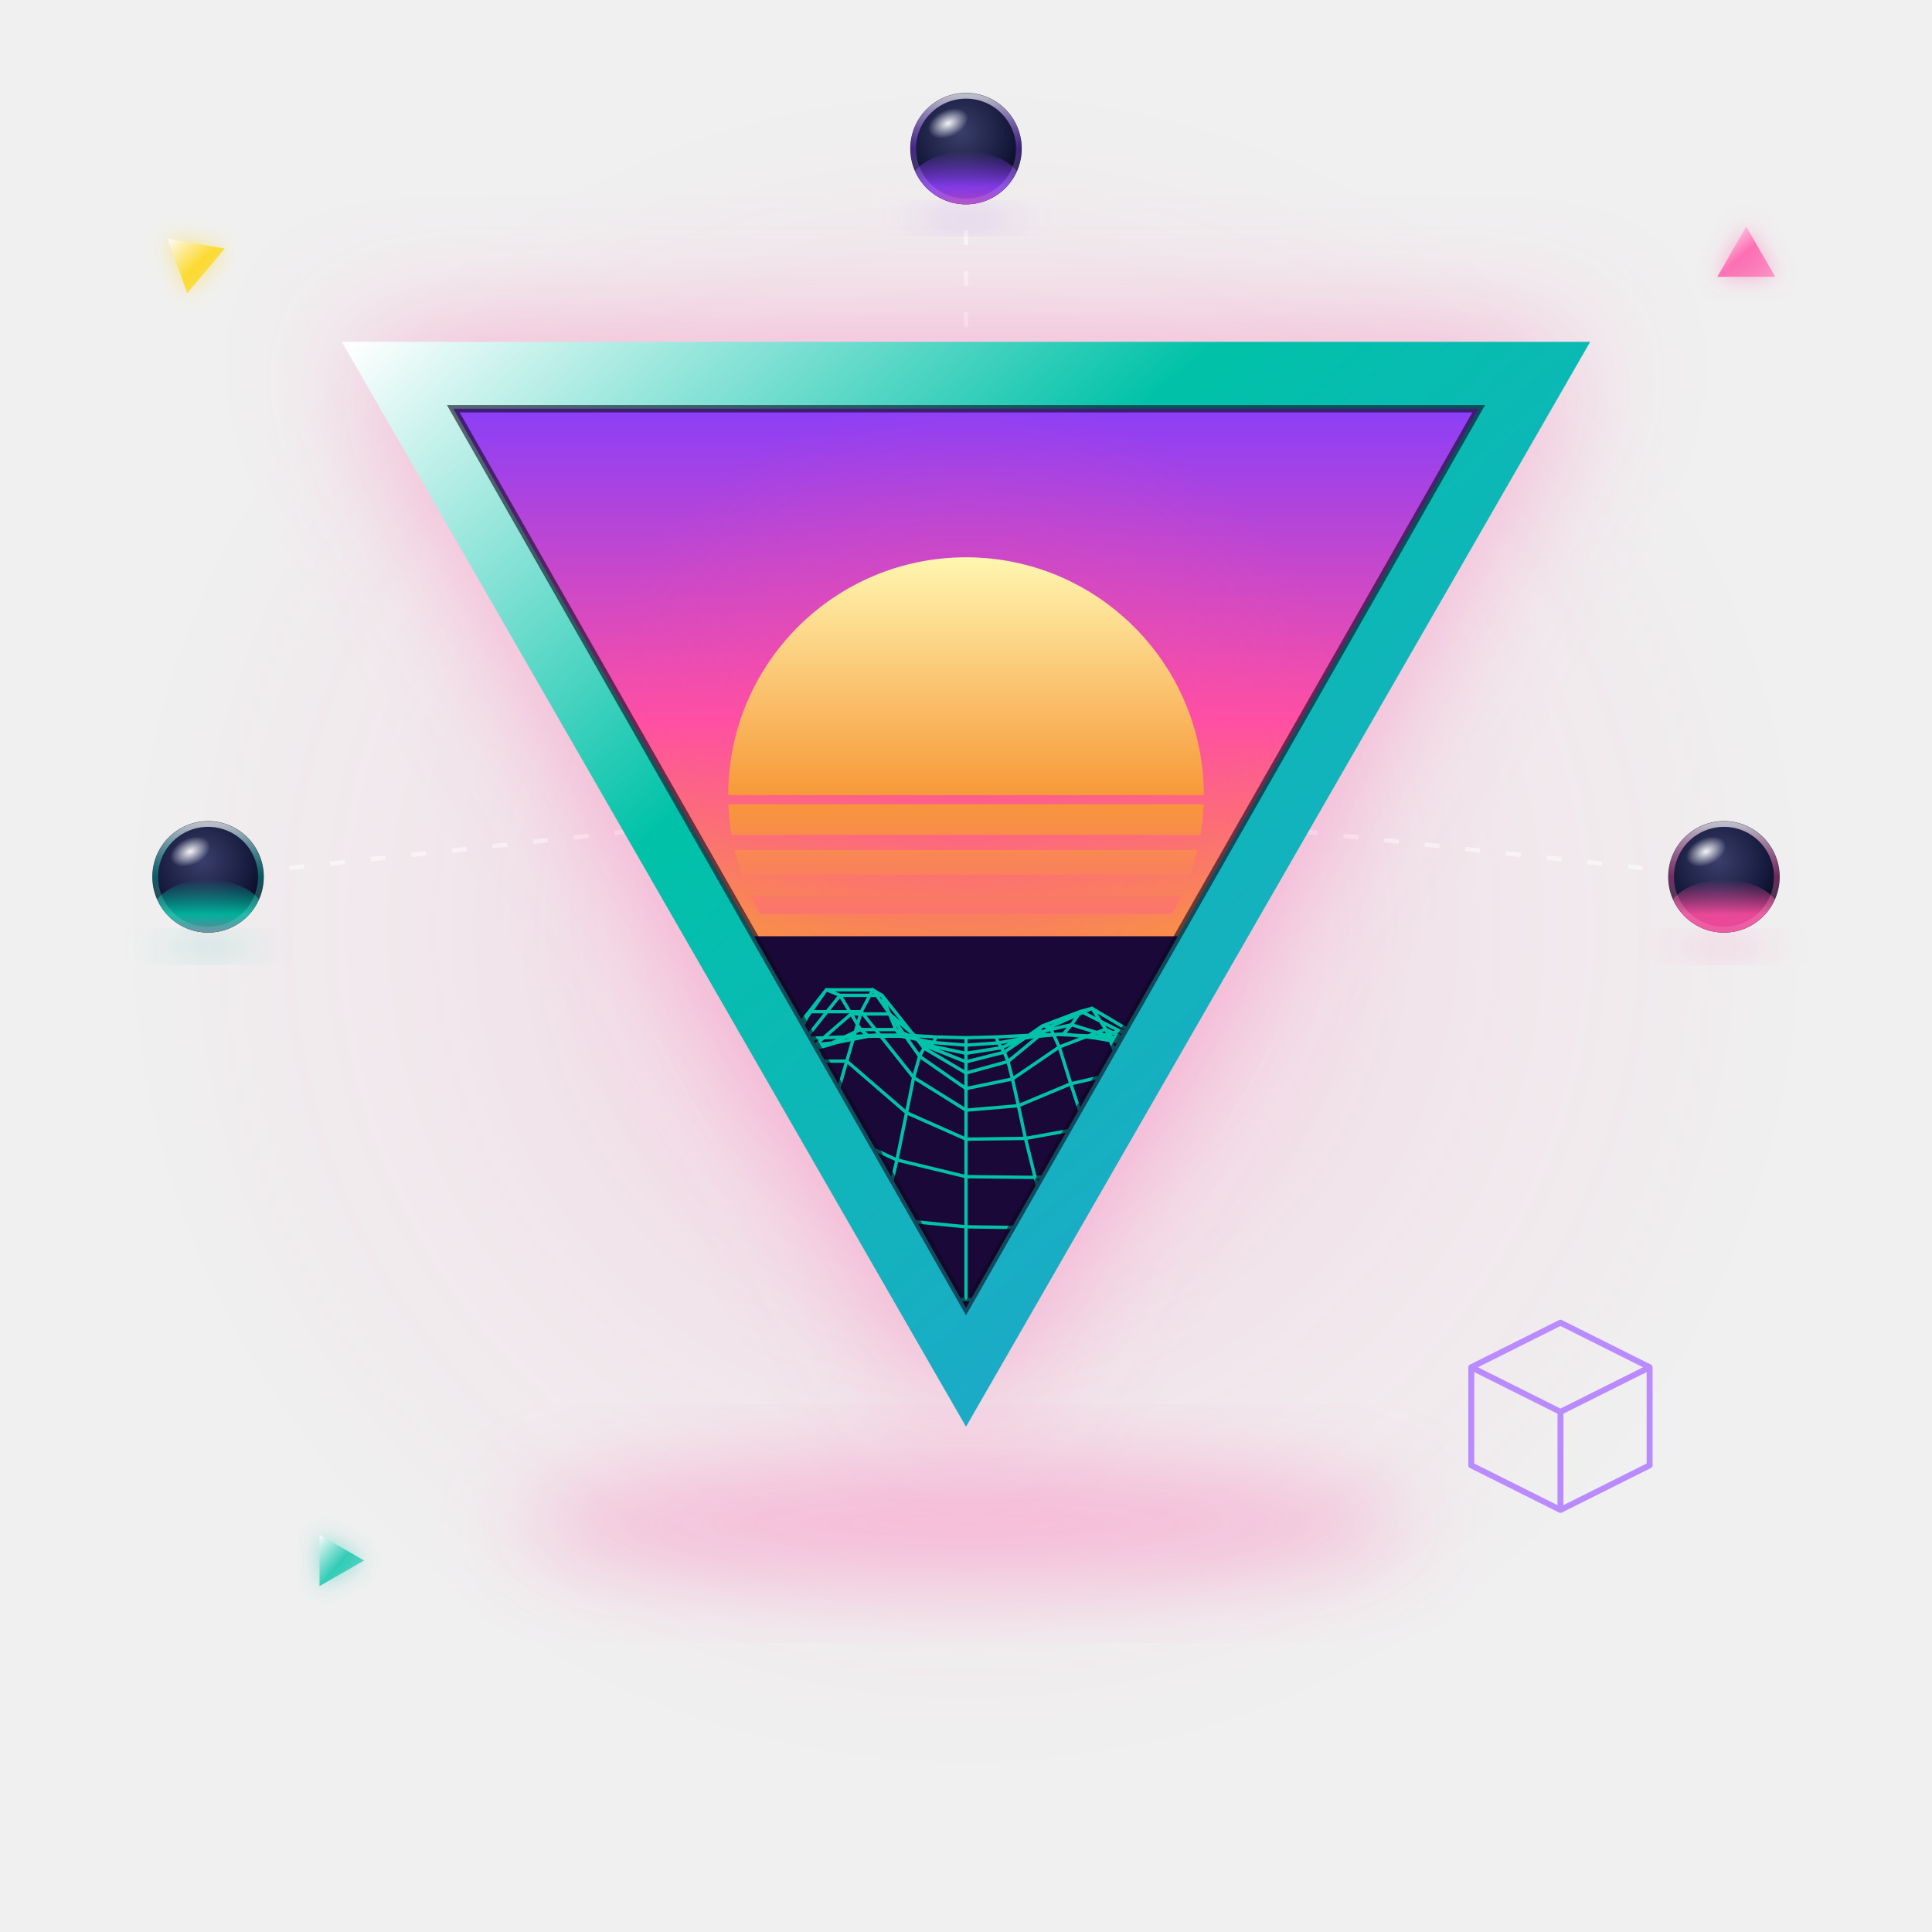
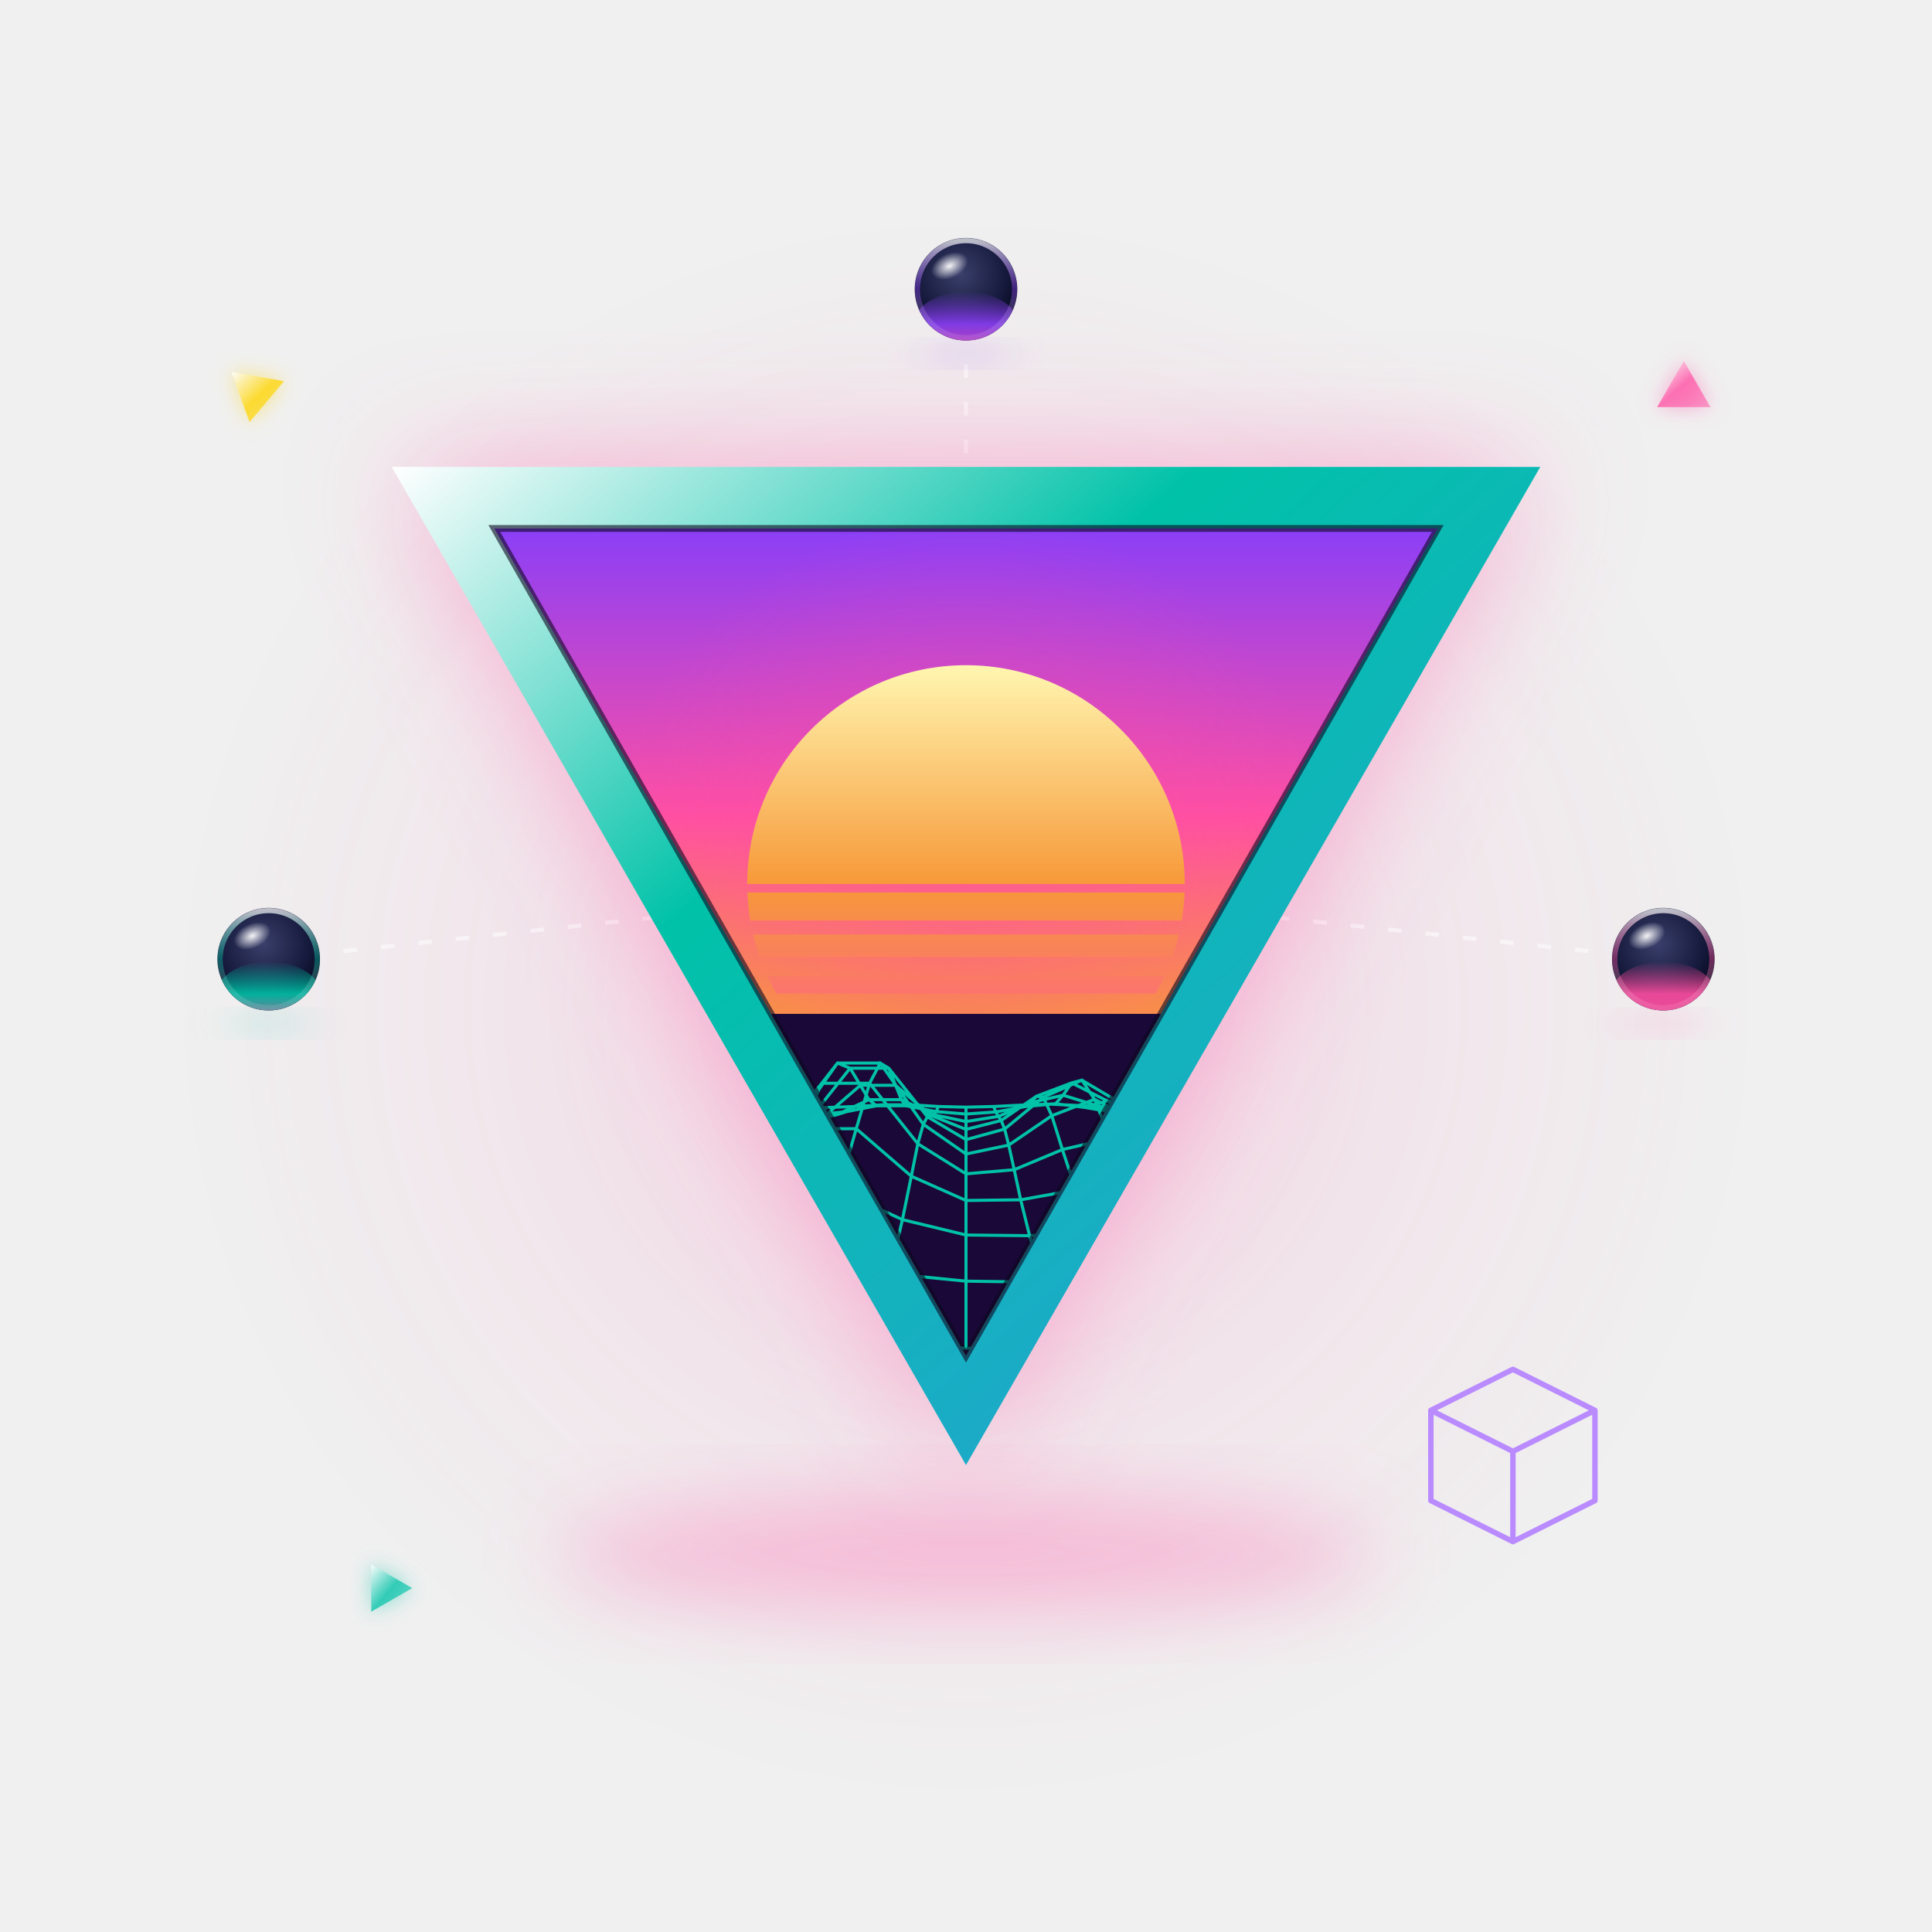
<svg xmlns="http://www.w3.org/2000/svg" viewBox="0 0 520 520" width="520" height="520" style="display:block" role="img" aria-label="XR: immersive capture and rendering">
  <defs>
    <radialGradient id="qx-aura" cx="0.5" cy="0.5" r="0.5">
      <stop offset="0" stop-color="#FF4FA3" stop-opacity="0.22" />
      <stop offset="0.55" stop-color="#FF4FA3" stop-opacity="0.07" />
      <stop offset="1" stop-color="#FF4FA3" stop-opacity="0" />
    </radialGradient>
    <filter id="qx-gnd" x="-50%" y="-50%" width="200%" height="200%">
      <feGaussianBlur stdDeviation="12" />
    </filter>
    <linearGradient id="qx-bev" x1="0" y1="0" x2="1" y2="1">
      <stop offset="0" stop-color="#FFFFFF" />
      <stop offset="0.35" stop-color="#00C2A8" />
      <stop offset="1" stop-color="#2D9CDB" />
    </linearGradient>
    <clipPath id="qx-in">
      <polygon points="122,110 398,110 260,352" />
    </clipPath>
    <linearGradient id="qx-isky" x1="0" y1="110" x2="0" y2="250" gradientUnits="userSpaceOnUse">
      <stop offset="0" stop-color="#8B3FF7" />
      <stop offset="0.6" stop-color="#FF4FA3" />
      <stop offset="1" stop-color="#F79939" />
    </linearGradient>
    <linearGradient id="qx-isung" x1="0" y1="150" x2="0" y2="278" gradientUnits="userSpaceOnUse">
      <stop offset="0" stop-color="#FFF6B0" />
      <stop offset="0.5" stop-color="#F79939" />
      <stop offset="1" stop-color="#FF4FA3" />
    </linearGradient>
    <clipPath id="qx-isunc">
      <rect x="196" y="150" width="128" height="64" />
      <rect x="196" y="216.5" width="128" height="8.2" />
      <rect x="196" y="228.8" width="128" height="6.6" />
      <rect x="196" y="241" width="128" height="5" />
      <rect x="196" y="253.3" width="128" height="3.4" />
      <rect x="196" y="265.6" width="128" height="1.8" />
    </clipPath>
    <radialGradient id="qx-isunhalo" cx="0.5" cy="0.5" r="0.5">
      <stop offset="0" stop-color="#FF4FA3" stop-opacity="0.45" />
      <stop offset="1" stop-color="#FF4FA3" stop-opacity="0" />
    </radialGradient>
    <filter id="qx-pgl" x="-50%" y="-50%" width="200%" height="200%">
      <feGaussianBlur stdDeviation="18" />
    </filter>
    <radialGradient id="qx-cam0b" cx="0.45" cy="0.35" r="0.65">
      <stop offset="0" stop-color="#3A3F6B" />
      <stop offset="0.7" stop-color="#14183A" />
      <stop offset="1" stop-color="#05071A" />
    </radialGradient>
    <linearGradient id="qx-cam0l" x1="0" y1="0" x2="0" y2="1">
      <stop offset="0" stop-color="#00C2A8" stop-opacity="0.0" />
      <stop offset="0.45" stop-color="#00C2A8" stop-opacity="0.9" />
      <stop offset="1" stop-color="#FF4FA3" stop-opacity="0.95" />
    </linearGradient>
    <radialGradient id="qx-cam0h" cx="0.5" cy="0.5" r="0.5">
      <stop offset="0" stop-color="#FFFFFF" stop-opacity="0.95" />
      <stop offset="1" stop-color="#FFFFFF" stop-opacity="0" />
    </radialGradient>
    <linearGradient id="qx-cam0r" x1="0" y1="0" x2="0" y2="1">
      <stop offset="0" stop-color="#FFFFFF" stop-opacity="0.7" />
      <stop offset="0.5" stop-color="#00C2A8" stop-opacity="0.4" />
      <stop offset="1" stop-color="#FFFFFF" stop-opacity="0.1" />
    </linearGradient>
    <clipPath id="qx-cam0c">
      <circle cx="56" cy="236" r="15" />
    </clipPath>
    <filter id="qx-cam0sh" x="-50%" y="-50%" width="200%" height="200%">
      <feGaussianBlur stdDeviation="6" />
    </filter>
    <radialGradient id="qx-cam1b" cx="0.45" cy="0.35" r="0.65">
      <stop offset="0" stop-color="#3A3F6B" />
      <stop offset="0.7" stop-color="#14183A" />
      <stop offset="1" stop-color="#05071A" />
    </radialGradient>
    <linearGradient id="qx-cam1l" x1="0" y1="0" x2="0" y2="1">
      <stop offset="0" stop-color="#FF4FA3" stop-opacity="0.0" />
      <stop offset="0.45" stop-color="#FF4FA3" stop-opacity="0.9" />
      <stop offset="1" stop-color="#FF4FA3" stop-opacity="0.95" />
    </linearGradient>
    <radialGradient id="qx-cam1h" cx="0.5" cy="0.5" r="0.5">
      <stop offset="0" stop-color="#FFFFFF" stop-opacity="0.95" />
      <stop offset="1" stop-color="#FFFFFF" stop-opacity="0" />
    </radialGradient>
    <linearGradient id="qx-cam1r" x1="0" y1="0" x2="0" y2="1">
      <stop offset="0" stop-color="#FFFFFF" stop-opacity="0.7" />
      <stop offset="0.5" stop-color="#FF4FA3" stop-opacity="0.4" />
      <stop offset="1" stop-color="#FFFFFF" stop-opacity="0.1" />
    </linearGradient>
    <clipPath id="qx-cam1c">
      <circle cx="464" cy="236" r="15" />
    </clipPath>
    <filter id="qx-cam1sh" x="-50%" y="-50%" width="200%" height="200%">
      <feGaussianBlur stdDeviation="6" />
    </filter>
    <radialGradient id="qx-cam2b" cx="0.45" cy="0.35" r="0.65">
      <stop offset="0" stop-color="#3A3F6B" />
      <stop offset="0.7" stop-color="#14183A" />
      <stop offset="1" stop-color="#05071A" />
    </radialGradient>
    <linearGradient id="qx-cam2l" x1="0" y1="0" x2="0" y2="1">
      <stop offset="0" stop-color="#8B3FF7" stop-opacity="0.0" />
      <stop offset="0.45" stop-color="#8B3FF7" stop-opacity="0.9" />
      <stop offset="1" stop-color="#FF4FA3" stop-opacity="0.95" />
    </linearGradient>
    <radialGradient id="qx-cam2h" cx="0.5" cy="0.5" r="0.5">
      <stop offset="0" stop-color="#FFFFFF" stop-opacity="0.95" />
      <stop offset="1" stop-color="#FFFFFF" stop-opacity="0" />
    </radialGradient>
    <linearGradient id="qx-cam2r" x1="0" y1="0" x2="0" y2="1">
      <stop offset="0" stop-color="#FFFFFF" stop-opacity="0.7" />
      <stop offset="0.5" stop-color="#8B3FF7" stop-opacity="0.4" />
      <stop offset="1" stop-color="#FFFFFF" stop-opacity="0.1" />
    </linearGradient>
    <clipPath id="qx-cam2c">
      <circle cx="260" cy="40" r="15" />
    </clipPath>
    <filter id="qx-cam2sh" x="-50%" y="-50%" width="200%" height="200%">
      <feGaussianBlur stdDeviation="6" />
    </filter>
    <linearGradient id="qx-st0" x1="0" y1="0" x2="1" y2="1">
      <stop offset="0" stop-color="#FFFFFF" stop-opacity="0.9" />
      <stop offset="0.5" stop-color="#FF4FA3" stop-opacity="0.9" />
      <stop offset="1" stop-color="#FF4FA3" stop-opacity="0.6" />
    </linearGradient>
    <filter id="qx-st0b" x="-50%" y="-50%" width="200%" height="200%">
      <feGaussianBlur stdDeviation="3" />
    </filter>
    <linearGradient id="qx-st1" x1="0" y1="0" x2="1" y2="1">
      <stop offset="0" stop-color="#FFFFFF" stop-opacity="0.9" />
      <stop offset="0.5" stop-color="#FFD400" stop-opacity="0.9" />
      <stop offset="1" stop-color="#FFD400" stop-opacity="0.6" />
    </linearGradient>
    <filter id="qx-st1b" x="-50%" y="-50%" width="200%" height="200%">
      <feGaussianBlur stdDeviation="3" />
    </filter>
    <linearGradient id="qx-st2" x1="0" y1="0" x2="1" y2="1">
      <stop offset="0" stop-color="#FFFFFF" stop-opacity="0.9" />
      <stop offset="0.5" stop-color="#00C2A8" stop-opacity="0.9" />
      <stop offset="1" stop-color="#00C2A8" stop-opacity="0.6" />
    </linearGradient>
    <filter id="qx-st2b" x="-50%" y="-50%" width="200%" height="200%">
      <feGaussianBlur stdDeviation="3" />
    </filter>
  </defs>
-   <circle cx="260" cy="250" r="230" fill="url(#qx-aura)" />
-   <ellipse cx="260" cy="410" rx="120" ry="16" fill="#FF4FA3" opacity=".32" filter="url(#qx-gnd)" />
-   <path d="M56 236L260 214" stroke="#FFFFFF" stroke-opacity=".5" stroke-width="1.2" stroke-dasharray="4 7">
-     <animate attributeName="stroke-dashoffset" values="0;-22" dur="1.2s" repeatCount="indefinite" />
-   </path>
-   <path d="M464 236L260 214" stroke="#FFFFFF" stroke-opacity=".5" stroke-width="1.2" stroke-dasharray="4 7">
-     <animate attributeName="stroke-dashoffset" values="0;-22" dur="1.2s" repeatCount="indefinite" />
-   </path>
-   <path d="M260 40L260 214" stroke="#FFFFFF" stroke-opacity=".5" stroke-width="1.2" stroke-dasharray="4 7">
-     <animate attributeName="stroke-dashoffset" values="0;-22" dur="1.2s" repeatCount="indefinite" />
-   </path>
-   <g>
-     <animateTransform attributeName="transform" type="translate" values="0 0;0 -8;0 0" dur="6s" repeatCount="indefinite" />
-     <polygon points="92,92 428,92 260,384" fill="#FF4FA3" opacity=".4" filter="url(#qx-pgl)" />
-     <polygon points="92,92 428,92 260,384" fill="url(#qx-bev)" />
-     <g clip-path="url(#qx-in)">
-       <rect x="100" y="100" width="320" height="300" fill="url(#qx-isky)" />
-       <g class="sun">
-         <circle cx="260" cy="214" r="108.8" fill="url(#qx-isunhalo)" />
-         <circle cx="260" cy="214" r="64" fill="url(#qx-isung)" clip-path="url(#qx-isunc)" />
-       </g>
-       <rect x="100" y="252" width="320" height="140" fill="#1A0838" />
-       <path d="M-16 350L11.6 350L39.2 350L66.8 350L94.4 350L122 349.8L149.6 348.9L177.2 347.2L204.8 347.2L232.4 348.9L260 349.8L287.6 350L315.2 349.9L342.8 349.9L370.4 349.9L398 350L425.6 350L453.2 350L480.8 350L508.4 350L536 350M37.4 330.6L59.7 330.6L81.9 330.6L104.2 330.6L126.5 330.6L148.7 330.3L171 328L193.2 323.7L215.5 323.7L237.7 328L260 330.2L282.3 330.5L304.5 330.2L326.8 330L349 330.3L371.3 330.5L393.5 330.6L415.8 330.6L438.1 330.6L460.3 330.6L482.6 330.6M73.5 317.6L92.2 317.6L110.8 317.6L129.5 317.6L148.1 317.5L166.8 316.8L185.4 312.2L204.1 303.6L222.7 303.6L241.4 312.2L260 316.7L278.6 316.9L297.3 315.9L315.9 315.3L334.6 316.1L353.2 317.1L371.9 317.5L390.5 317.6L409.2 317.6L427.8 317.6L446.5 317.6M99.5 308.1L115.6 308.1L131.6 308.1L147.7 308.1L163.7 308.1L179.8 306.9L195.8 299.5L211.9 285.6L227.9 285.6L244 299.5L260 306.6L276 306.4L292.1 303.5L308.1 301.9L324.2 304.1L340.2 306.8L356.3 307.9L372.3 308.1L388.4 308.1L404.4 308.1L420.5 308.1M119.2 301L133.3 301L147.3 301L161.4 301L175.5 300.9L189.6 299.4L203.7 290L217.8 272.3L231.8 272.3L245.9 290L260 298.8L274.1 297.6L288.2 291.7L302.2 288.5L316.3 292.8L330.4 298.4L344.5 300.6L358.6 301L372.7 301L386.7 301L400.8 301M134.5 295.5L147.1 295.5L159.6 295.5L172.2 295.5L184.7 295.4L197.3 293.8L209.8 284.3L222.4 266.4L234.9 266.4L247.5 284.3L260 293L272.5 290.4L285.1 281.8L297.6 277L310.2 283.4L322.7 291.6L335.3 294.9L347.8 295.4L360.4 295.5L372.9 295.5L385.5 295.5M146.9 291L158.2 291L169.5 291L180.8 291L192.1 290.9L203.4 289.7L214.8 282.1L226.1 267.9L237.4 267.9L248.7 282.1L260 288.8L271.3 285.7L282.6 276.4L293.9 271.4L305.2 278.1L316.6 286.9L327.9 290.3L339.2 290.9L350.5 291L361.8 291L373.1 291M157 287.3L167.3 287.3L177.6 287.3L187.9 287.3L198.2 287.3L208.5 286.5L218.8 281.8L229.1 272.9L239.4 272.9L249.7 281.7L260 285.8L270.3 283.2L280.6 276.1L290.9 272.2L301.2 277.4L311.5 284.1L321.8 286.8L332.1 287.3L342.4 287.3L352.7 287.3L363 287.3M165.5 284.2L174.9 284.2L184.4 284.2L193.8 284.2L203.3 284.2L212.7 283.8L222.2 281.5L231.6 277.1L241.1 277.1L250.5 281.5L260 283.5L269.5 282L278.9 278L288.4 275.8L297.8 278.7L307.3 282.5L316.7 284L326.2 284.2L335.6 284.2L345.1 284.2L354.5 284.2M172.7 281.6L181.4 281.6L190.1 281.6L198.9 281.6L207.6 281.6L216.3 281.5L225.1 280.6L233.8 278.9L242.5 278.9L251.3 280.6L260 281.3L268.7 280.7L277.5 279.1L286.2 278.3L294.9 279.4L303.7 280.9L312.4 281.5L321.1 281.6L329.9 281.6L338.6 281.6L347.3 281.6M178.8 279.4L186.9 279.4L195.1 279.4L203.2 279.4L211.3 279.4L219.4 279.4L227.5 279.1L235.6 278.6L243.8 278.6L251.9 279.1L260 279.3L268.1 279.1L276.2 278.7L284.4 278.4L292.5 278.8L300.6 279.2L308.7 279.4L316.8 279.4L324.9 279.4L333.1 279.4L341.2 279.4M-16 350L37.4 330.6L73.5 317.6L99.5 308.1L119.2 301L134.5 295.5L146.9 291L157 287.3L165.5 284.2L172.7 281.6L178.8 279.4M11.6 350L59.7 330.6L92.2 317.6L115.6 308.1L133.3 301L147.1 295.5L158.2 291L167.3 287.3L174.9 284.2L181.4 281.6L186.9 279.4M39.2 350L81.9 330.6L110.8 317.6L131.6 308.1L147.3 301L159.6 295.5L169.5 291L177.6 287.3L184.4 284.2L190.1 281.6L195.1 279.4M66.8 350L104.2 330.6L129.5 317.6L147.7 308.1L161.4 301L172.2 295.5L180.8 291L187.9 287.3L193.8 284.2L198.9 281.6L203.2 279.4M94.4 350L126.5 330.6L148.1 317.5L163.7 308.1L175.5 300.9L184.7 295.4L192.1 290.9L198.2 287.3L203.3 284.2L207.6 281.6L211.3 279.4M122 349.8L148.7 330.3L166.8 316.8L179.8 306.9L189.6 299.4L197.3 293.8L203.4 289.7L208.5 286.5L212.7 283.8L216.3 281.5L219.4 279.4M149.6 348.9L171 328L185.4 312.2L195.8 299.5L203.7 290L209.8 284.3L214.8 282.1L218.8 281.8L222.2 281.5L225.1 280.6L227.5 279.1M177.2 347.2L193.2 323.7L204.1 303.6L211.9 285.6L217.8 272.3L222.4 266.4L226.1 267.9L229.1 272.9L231.6 277.1L233.8 278.9L235.6 278.6M204.8 347.2L215.5 323.7L222.7 303.6L227.9 285.6L231.8 272.3L234.9 266.4L237.4 267.9L239.4 272.9L241.1 277.1L242.5 278.9L243.8 278.6M232.4 348.9L237.7 328L241.4 312.2L244 299.5L245.9 290L247.5 284.3L248.7 282.1L249.7 281.7L250.5 281.5L251.3 280.6L251.9 279.1M260 349.8L260 330.2L260 316.7L260 306.6L260 298.8L260 293L260 288.8L260 285.8L260 283.5L260 281.3L260 279.3M287.6 350L282.3 330.5L278.6 316.9L276 306.4L274.1 297.6L272.5 290.4L271.3 285.7L270.3 283.2L269.5 282L268.7 280.7L268.1 279.1M315.2 349.9L304.5 330.2L297.3 315.9L292.1 303.5L288.2 291.7L285.1 281.8L282.6 276.4L280.6 276.1L278.9 278L277.5 279.1L276.2 278.7M342.8 349.9L326.8 330L315.9 315.3L308.1 301.9L302.2 288.5L297.6 277L293.9 271.4L290.9 272.2L288.4 275.8L286.2 278.3L284.4 278.4M370.4 349.9L349 330.3L334.6 316.1L324.2 304.1L316.3 292.8L310.2 283.4L305.2 278.1L301.2 277.4L297.8 278.7L294.9 279.4L292.5 278.8M398 350L371.3 330.5L353.2 317.1L340.2 306.8L330.4 298.4L322.7 291.6L316.6 286.9L311.5 284.1L307.3 282.5L303.7 280.9L300.6 279.2M425.6 350L393.5 330.6L371.9 317.5L356.3 307.9L344.5 300.6L335.3 294.9L327.9 290.3L321.8 286.8L316.7 284L312.4 281.5L308.7 279.4M453.2 350L415.8 330.6L390.5 317.6L372.3 308.1L358.6 301L347.8 295.4L339.2 290.9L332.1 287.3L326.2 284.2L321.1 281.6L316.8 279.4M480.8 350L438.1 330.6L409.2 317.6L388.4 308.1L372.7 301L360.4 295.5L350.5 291L342.4 287.3L335.6 284.2L329.9 281.6L324.9 279.4M508.4 350L460.3 330.6L427.8 317.6L404.4 308.1L386.7 301L372.9 295.5L361.8 291L352.7 287.3L345.1 284.2L338.6 281.6L333.1 279.4M536 350L482.6 330.6L446.5 317.6L420.5 308.1L400.8 301L385.5 295.5L373.1 291L363 287.3L354.5 284.2L347.3 281.6L341.2 279.4" stroke="#00C2A8" stroke-width=".9" fill="none" />
-     </g>
-     <polygon points="122,110 398,110 260,352" fill="none" stroke="#0B0620" stroke-width="2" opacity=".6" />
-   </g>
-   <g class="sphere">
-     <ellipse cx="56" cy="254.8" rx="13.5" ry="2.4" fill="#00C2A8" opacity=".35" filter="url(#qx-cam0sh)" />
-     <circle cx="56" cy="236" r="15" fill="url(#qx-cam0b)" />
-     <g clip-path="url(#qx-cam0c)">
-       <ellipse cx="56" cy="247.2" rx="15.8" ry="10.5" fill="url(#qx-cam0l)" />
-     </g>
-     <ellipse cx="51.2" cy="229.2" rx="5.7" ry="3.6" fill="url(#qx-cam0h)" transform="rotate(-25 51.2 229.2)" />
-     <circle cx="56" cy="236" r="14.2" fill="none" stroke="url(#qx-cam0r)" stroke-width="1.5" />
-   </g>
-   <g class="sphere">
-     <ellipse cx="464" cy="254.8" rx="13.5" ry="2.4" fill="#FF4FA3" opacity=".35" filter="url(#qx-cam1sh)" />
-     <circle cx="464" cy="236" r="15" fill="url(#qx-cam1b)" />
-     <g clip-path="url(#qx-cam1c)">
-       <ellipse cx="464" cy="247.2" rx="15.8" ry="10.5" fill="url(#qx-cam1l)" />
-     </g>
-     <ellipse cx="459.2" cy="229.2" rx="5.7" ry="3.6" fill="url(#qx-cam1h)" transform="rotate(-25 459.2 229.2)" />
-     <circle cx="464" cy="236" r="14.2" fill="none" stroke="url(#qx-cam1r)" stroke-width="1.5" />
-   </g>
-   <g class="sphere">
-     <ellipse cx="260" cy="58.8" rx="13.5" ry="2.4" fill="#8B3FF7" opacity=".35" filter="url(#qx-cam2sh)" />
-     <circle cx="260" cy="40" r="15" fill="url(#qx-cam2b)" />
-     <g clip-path="url(#qx-cam2c)">
-       <ellipse cx="260" cy="51.2" rx="15.8" ry="10.5" fill="url(#qx-cam2l)" />
-     </g>
-     <ellipse cx="255.2" cy="33.2" rx="5.7" ry="3.6" fill="url(#qx-cam2h)" transform="rotate(-25 255.2 33.2)" />
-     <circle cx="260" cy="40" r="14.2" fill="none" stroke="url(#qx-cam2r)" stroke-width="1.5" />
-   </g>
-   <g>
-     <animateTransform attributeName="transform" type="translate" values="0 0;0 -5;0 0" dur="5s" repeatCount="indefinite" />
-     <path d="M396 368.0L420 356L444 368.0L420 380Z M396 368.0V394.4L420 406.4V380 M444 368.0V394.4L420 406.4" fill="none" stroke="#B98BFF" stroke-width="1.6" stroke-linejoin="round" />
-   </g>
-   <g class="float" opacity=".85">
-     <animateTransform attributeName="transform" type="translate" values="0 0;0 -6;0 0" dur="4s" begin="-0s" repeatCount="indefinite" />
-     <polygon points="477.8,74.5 462.2,74.5 470,61" fill="#FF4FA3" opacity=".5" filter="url(#qx-st0b)" />
-     <polygon points="477.8,74.5 462.2,74.5 470,61" fill="url(#qx-st0)" />
-   </g>
-   <g class="float" opacity=".85">
-     <animateTransform attributeName="transform" type="translate" values="0 0;0 -6;0 0" dur="4.8s" begin="-0.8s" repeatCount="indefinite" />
-     <polygon points="60.5,66.9 50.4,78.9 45.1,64.2" fill="#FFD400" opacity=".5" filter="url(#qx-st1b)" />
-     <polygon points="60.5,66.9 50.4,78.9 45.1,64.2" fill="url(#qx-st1)" />
-   </g>
-   <g class="float" opacity=".85">
-     <animateTransform attributeName="transform" type="translate" values="0 0;0 -6;0 0" dur="5.6s" begin="-1.6s" repeatCount="indefinite" />
-     <polygon points="98,420 86,426.9 86,413.1" fill="#00C2A8" opacity=".5" filter="url(#qx-st2b)" />
-     <polygon points="98,420 86,426.9 86,413.1" fill="url(#qx-st2)" />
+   <g data-fit="1" transform="translate(260 260) scale(.92) translate(-260 -238)">
+     <circle cx="260" cy="250" r="230" fill="url(#qx-aura)" />
+     <ellipse cx="260" cy="410" rx="120" ry="16" fill="#FF4FA3" opacity=".32" filter="url(#qx-gnd)" />
+     <path d="M56 236L260 214" stroke="#FFFFFF" stroke-opacity=".5" stroke-width="1.2" stroke-dasharray="4 7">
+       <animate attributeName="stroke-dashoffset" values="0;-22" dur="1.2s" repeatCount="indefinite" />
+     </path>
+     <path d="M464 236L260 214" stroke="#FFFFFF" stroke-opacity=".5" stroke-width="1.2" stroke-dasharray="4 7">
+       <animate attributeName="stroke-dashoffset" values="0;-22" dur="1.2s" repeatCount="indefinite" />
+     </path>
+     <path d="M260 40L260 214" stroke="#FFFFFF" stroke-opacity=".5" stroke-width="1.2" stroke-dasharray="4 7">
+       <animate attributeName="stroke-dashoffset" values="0;-22" dur="1.2s" repeatCount="indefinite" />
+     </path>
+     <g>
+       <animateTransform attributeName="transform" type="translate" values="0 0;0 -8;0 0" dur="6s" repeatCount="indefinite" />
+       <polygon points="92,92 428,92 260,384" fill="#FF4FA3" opacity=".4" filter="url(#qx-pgl)" />
+       <polygon points="92,92 428,92 260,384" fill="url(#qx-bev)" />
+       <g clip-path="url(#qx-in)">
+         <rect x="100" y="100" width="320" height="300" fill="url(#qx-isky)" />
+         <g class="sun">
+           <circle cx="260" cy="214" r="108.8" fill="url(#qx-isunhalo)" />
+           <circle cx="260" cy="214" r="64" fill="url(#qx-isung)" clip-path="url(#qx-isunc)" />
+         </g>
+         <rect x="100" y="252" width="320" height="140" fill="#1A0838" />
+         <path d="M-16 350L11.6 350L39.2 350L66.8 350L94.4 350L122 349.8L149.6 348.9L177.2 347.2L204.8 347.2L232.4 348.9L260 349.8L287.6 350L315.2 349.9L342.8 349.9L370.4 349.9L398 350L425.6 350L453.2 350L480.8 350L508.4 350L536 350M37.4 330.6L59.7 330.6L81.9 330.6L104.2 330.6L126.5 330.6L148.7 330.3L171 328L193.2 323.7L215.5 323.7L237.7 328L260 330.2L282.3 330.5L304.5 330.2L326.8 330L349 330.3L371.3 330.5L393.5 330.6L415.8 330.6L438.1 330.6L460.3 330.6L482.6 330.6M73.5 317.6L92.2 317.6L110.8 317.6L129.5 317.6L148.1 317.5L166.8 316.8L185.4 312.2L204.1 303.6L222.7 303.6L241.4 312.2L260 316.7L278.6 316.9L297.3 315.9L315.9 315.3L334.6 316.1L353.2 317.1L371.9 317.5L390.5 317.6L409.2 317.6L427.8 317.6L446.5 317.6M99.5 308.1L115.6 308.1L131.6 308.1L147.7 308.1L163.7 308.1L179.8 306.9L195.8 299.5L211.9 285.6L227.9 285.6L244 299.5L260 306.6L276 306.4L292.1 303.5L308.1 301.9L324.2 304.1L340.2 306.8L356.3 307.9L372.3 308.1L388.4 308.1L404.4 308.1L420.5 308.1M119.2 301L133.3 301L147.3 301L161.4 301L175.5 300.9L189.6 299.4L203.7 290L217.8 272.3L231.8 272.3L245.9 290L260 298.8L274.1 297.6L288.2 291.7L302.2 288.5L316.3 292.8L330.4 298.4L344.5 300.6L358.6 301L372.7 301L386.7 301L400.8 301M134.5 295.5L147.1 295.5L159.6 295.5L172.2 295.5L184.7 295.4L197.3 293.8L209.8 284.3L222.4 266.4L234.9 266.4L247.5 284.3L260 293L272.5 290.4L285.1 281.8L297.6 277L310.2 283.4L322.7 291.6L335.3 294.9L347.8 295.4L360.4 295.5L372.9 295.5L385.5 295.5M146.9 291L158.2 291L169.5 291L180.8 291L192.1 290.9L203.4 289.7L214.8 282.1L226.1 267.9L237.4 267.9L248.7 282.1L260 288.8L271.3 285.7L282.6 276.4L293.9 271.4L305.2 278.1L316.6 286.9L327.9 290.3L339.2 290.9L350.5 291L361.8 291L373.1 291M157 287.3L167.3 287.3L177.6 287.3L187.9 287.3L198.2 287.3L208.5 286.5L218.8 281.8L229.1 272.9L239.4 272.9L249.7 281.7L260 285.8L270.3 283.2L280.6 276.1L290.9 272.2L301.2 277.4L311.5 284.1L321.8 286.8L332.1 287.3L342.4 287.3L352.7 287.3L363 287.3M165.5 284.2L174.9 284.2L184.4 284.2L193.8 284.2L203.3 284.2L212.7 283.8L222.2 281.5L231.6 277.1L241.1 277.1L250.5 281.5L260 283.5L269.5 282L278.9 278L288.4 275.8L297.8 278.7L307.3 282.5L316.7 284L326.2 284.2L335.6 284.2L345.1 284.2L354.5 284.2M172.7 281.6L181.4 281.6L190.1 281.6L198.9 281.6L207.6 281.6L216.3 281.5L225.1 280.6L233.8 278.9L242.5 278.9L251.3 280.6L260 281.3L268.7 280.7L277.5 279.1L286.2 278.3L294.9 279.4L303.7 280.9L312.4 281.5L321.1 281.6L329.9 281.6L338.6 281.6L347.3 281.6M178.8 279.4L186.9 279.4L195.1 279.4L203.2 279.4L211.3 279.4L219.4 279.4L227.5 279.1L235.6 278.6L243.8 278.6L251.9 279.1L260 279.3L268.1 279.1L276.2 278.7L284.4 278.4L292.5 278.8L300.6 279.2L308.7 279.4L316.8 279.4L324.9 279.4L333.1 279.4L341.2 279.4M-16 350L37.4 330.6L73.5 317.6L99.5 308.1L119.2 301L134.5 295.5L146.9 291L157 287.3L165.5 284.2L172.7 281.6L178.8 279.4M11.6 350L59.7 330.6L92.2 317.6L115.6 308.1L133.3 301L147.1 295.5L158.2 291L167.3 287.3L174.9 284.2L181.4 281.6L186.9 279.4M39.2 350L81.9 330.6L110.8 317.6L131.6 308.1L147.3 301L159.6 295.5L169.5 291L177.6 287.3L184.4 284.2L190.1 281.6L195.1 279.4M66.8 350L104.2 330.6L129.5 317.6L147.7 308.1L161.4 301L172.2 295.5L180.8 291L187.9 287.3L193.8 284.2L198.9 281.6L203.2 279.4M94.4 350L126.5 330.6L148.1 317.5L163.7 308.1L175.5 300.9L184.7 295.4L192.1 290.9L198.2 287.3L203.3 284.2L207.6 281.6L211.3 279.4M122 349.8L148.7 330.3L166.8 316.8L179.8 306.9L189.6 299.4L197.3 293.8L203.4 289.7L208.5 286.5L212.7 283.8L216.3 281.5L219.4 279.4M149.6 348.9L171 328L185.4 312.2L195.8 299.5L203.7 290L209.8 284.3L214.8 282.1L218.8 281.8L222.2 281.5L225.1 280.6L227.5 279.1M177.2 347.2L193.2 323.7L204.1 303.6L211.9 285.6L217.8 272.3L222.4 266.4L226.1 267.9L229.1 272.9L231.6 277.1L233.8 278.9L235.6 278.6M204.8 347.2L215.5 323.7L222.7 303.6L227.9 285.6L231.8 272.3L234.9 266.4L237.4 267.9L239.4 272.9L241.1 277.1L242.5 278.9L243.8 278.6M232.4 348.9L237.7 328L241.4 312.2L244 299.5L245.9 290L247.5 284.3L248.7 282.1L249.7 281.7L250.5 281.5L251.3 280.6L251.9 279.1M260 349.8L260 330.2L260 316.7L260 306.6L260 298.8L260 293L260 288.8L260 285.8L260 283.5L260 281.3L260 279.3M287.6 350L282.3 330.5L278.6 316.9L276 306.4L274.1 297.6L272.5 290.4L271.3 285.7L270.3 283.2L269.5 282L268.7 280.7L268.1 279.1M315.2 349.9L304.5 330.2L297.3 315.9L292.1 303.5L288.2 291.7L285.1 281.8L282.6 276.4L280.6 276.1L278.9 278L277.5 279.1L276.2 278.7M342.8 349.9L326.8 330L315.9 315.3L308.1 301.9L302.2 288.5L297.6 277L293.9 271.4L290.9 272.2L288.4 275.8L286.2 278.3L284.4 278.4M370.4 349.9L349 330.3L334.6 316.1L324.2 304.1L316.3 292.8L310.2 283.4L305.2 278.1L301.2 277.4L297.8 278.7L294.9 279.4L292.5 278.8M398 350L371.3 330.5L353.2 317.1L340.2 306.8L330.4 298.4L322.7 291.6L316.6 286.9L311.5 284.1L307.3 282.5L303.7 280.9L300.6 279.2M425.6 350L393.5 330.6L371.9 317.5L356.3 307.9L344.5 300.6L335.3 294.9L327.9 290.3L321.8 286.8L316.7 284L312.4 281.5L308.7 279.4M453.2 350L415.8 330.6L390.5 317.6L372.3 308.1L358.6 301L347.8 295.4L339.2 290.9L332.1 287.3L326.2 284.2L321.1 281.6L316.8 279.4M480.8 350L438.1 330.6L409.2 317.6L388.4 308.1L372.7 301L360.4 295.5L350.5 291L342.4 287.3L335.6 284.2L329.9 281.6L324.9 279.4M508.4 350L460.3 330.6L427.8 317.6L404.4 308.1L386.7 301L372.9 295.5L361.8 291L352.7 287.3L345.1 284.2L338.6 281.6L333.1 279.4M536 350L482.6 330.6L446.5 317.6L420.5 308.1L400.8 301L385.5 295.5L373.1 291L363 287.3L354.5 284.2L347.3 281.6L341.2 279.4" stroke="#00C2A8" stroke-width=".9" fill="none" />
+       </g>
+       <polygon points="122,110 398,110 260,352" fill="none" stroke="#0B0620" stroke-width="2" opacity=".6" />
+     </g>
+     <g class="sphere">
+       <ellipse cx="56" cy="254.8" rx="13.5" ry="2.4" fill="#00C2A8" opacity=".35" filter="url(#qx-cam0sh)" />
+       <circle cx="56" cy="236" r="15" fill="url(#qx-cam0b)" />
+       <g clip-path="url(#qx-cam0c)">
+         <ellipse cx="56" cy="247.2" rx="15.8" ry="10.5" fill="url(#qx-cam0l)" />
+       </g>
+       <ellipse cx="51.2" cy="229.2" rx="5.7" ry="3.6" fill="url(#qx-cam0h)" transform="rotate(-25 51.2 229.2)" />
+       <circle cx="56" cy="236" r="14.2" fill="none" stroke="url(#qx-cam0r)" stroke-width="1.5" />
+     </g>
+     <g class="sphere">
+       <ellipse cx="464" cy="254.8" rx="13.5" ry="2.4" fill="#FF4FA3" opacity=".35" filter="url(#qx-cam1sh)" />
+       <circle cx="464" cy="236" r="15" fill="url(#qx-cam1b)" />
+       <g clip-path="url(#qx-cam1c)">
+         <ellipse cx="464" cy="247.2" rx="15.8" ry="10.5" fill="url(#qx-cam1l)" />
+       </g>
+       <ellipse cx="459.2" cy="229.2" rx="5.7" ry="3.6" fill="url(#qx-cam1h)" transform="rotate(-25 459.2 229.2)" />
+       <circle cx="464" cy="236" r="14.2" fill="none" stroke="url(#qx-cam1r)" stroke-width="1.5" />
+     </g>
+     <g class="sphere">
+       <ellipse cx="260" cy="58.8" rx="13.5" ry="2.4" fill="#8B3FF7" opacity=".35" filter="url(#qx-cam2sh)" />
+       <circle cx="260" cy="40" r="15" fill="url(#qx-cam2b)" />
+       <g clip-path="url(#qx-cam2c)">
+         <ellipse cx="260" cy="51.2" rx="15.8" ry="10.5" fill="url(#qx-cam2l)" />
+       </g>
+       <ellipse cx="255.2" cy="33.2" rx="5.7" ry="3.6" fill="url(#qx-cam2h)" transform="rotate(-25 255.2 33.2)" />
+       <circle cx="260" cy="40" r="14.2" fill="none" stroke="url(#qx-cam2r)" stroke-width="1.5" />
+     </g>
+     <g>
+       <animateTransform attributeName="transform" type="translate" values="0 0;0 -5;0 0" dur="5s" repeatCount="indefinite" />
+       <path d="M396 368.0L420 356L444 368.0L420 380Z M396 368.0V394.4L420 406.4V380 M444 368.0V394.4L420 406.4" fill="none" stroke="#B98BFF" stroke-width="1.6" stroke-linejoin="round" />
+     </g>
+     <g class="float" opacity=".85">
+       <animateTransform attributeName="transform" type="translate" values="0 0;0 -6;0 0" dur="4s" begin="-0s" repeatCount="indefinite" />
+       <polygon points="477.8,74.5 462.2,74.5 470,61" fill="#FF4FA3" opacity=".5" filter="url(#qx-st0b)" />
+       <polygon points="477.8,74.5 462.2,74.5 470,61" fill="url(#qx-st0)" />
+     </g>
+     <g class="float" opacity=".85">
+       <animateTransform attributeName="transform" type="translate" values="0 0;0 -6;0 0" dur="4.8s" begin="-0.8s" repeatCount="indefinite" />
+       <polygon points="60.5,66.9 50.4,78.9 45.1,64.2" fill="#FFD400" opacity=".5" filter="url(#qx-st1b)" />
+       <polygon points="60.5,66.9 50.4,78.9 45.1,64.2" fill="url(#qx-st1)" />
+     </g>
+     <g class="float" opacity=".85">
+       <animateTransform attributeName="transform" type="translate" values="0 0;0 -6;0 0" dur="5.6s" begin="-1.6s" repeatCount="indefinite" />
+       <polygon points="98,420 86,426.9 86,413.1" fill="#00C2A8" opacity=".5" filter="url(#qx-st2b)" />
+       <polygon points="98,420 86,426.9 86,413.1" fill="url(#qx-st2)" />
+     </g>
  </g>
</svg>
